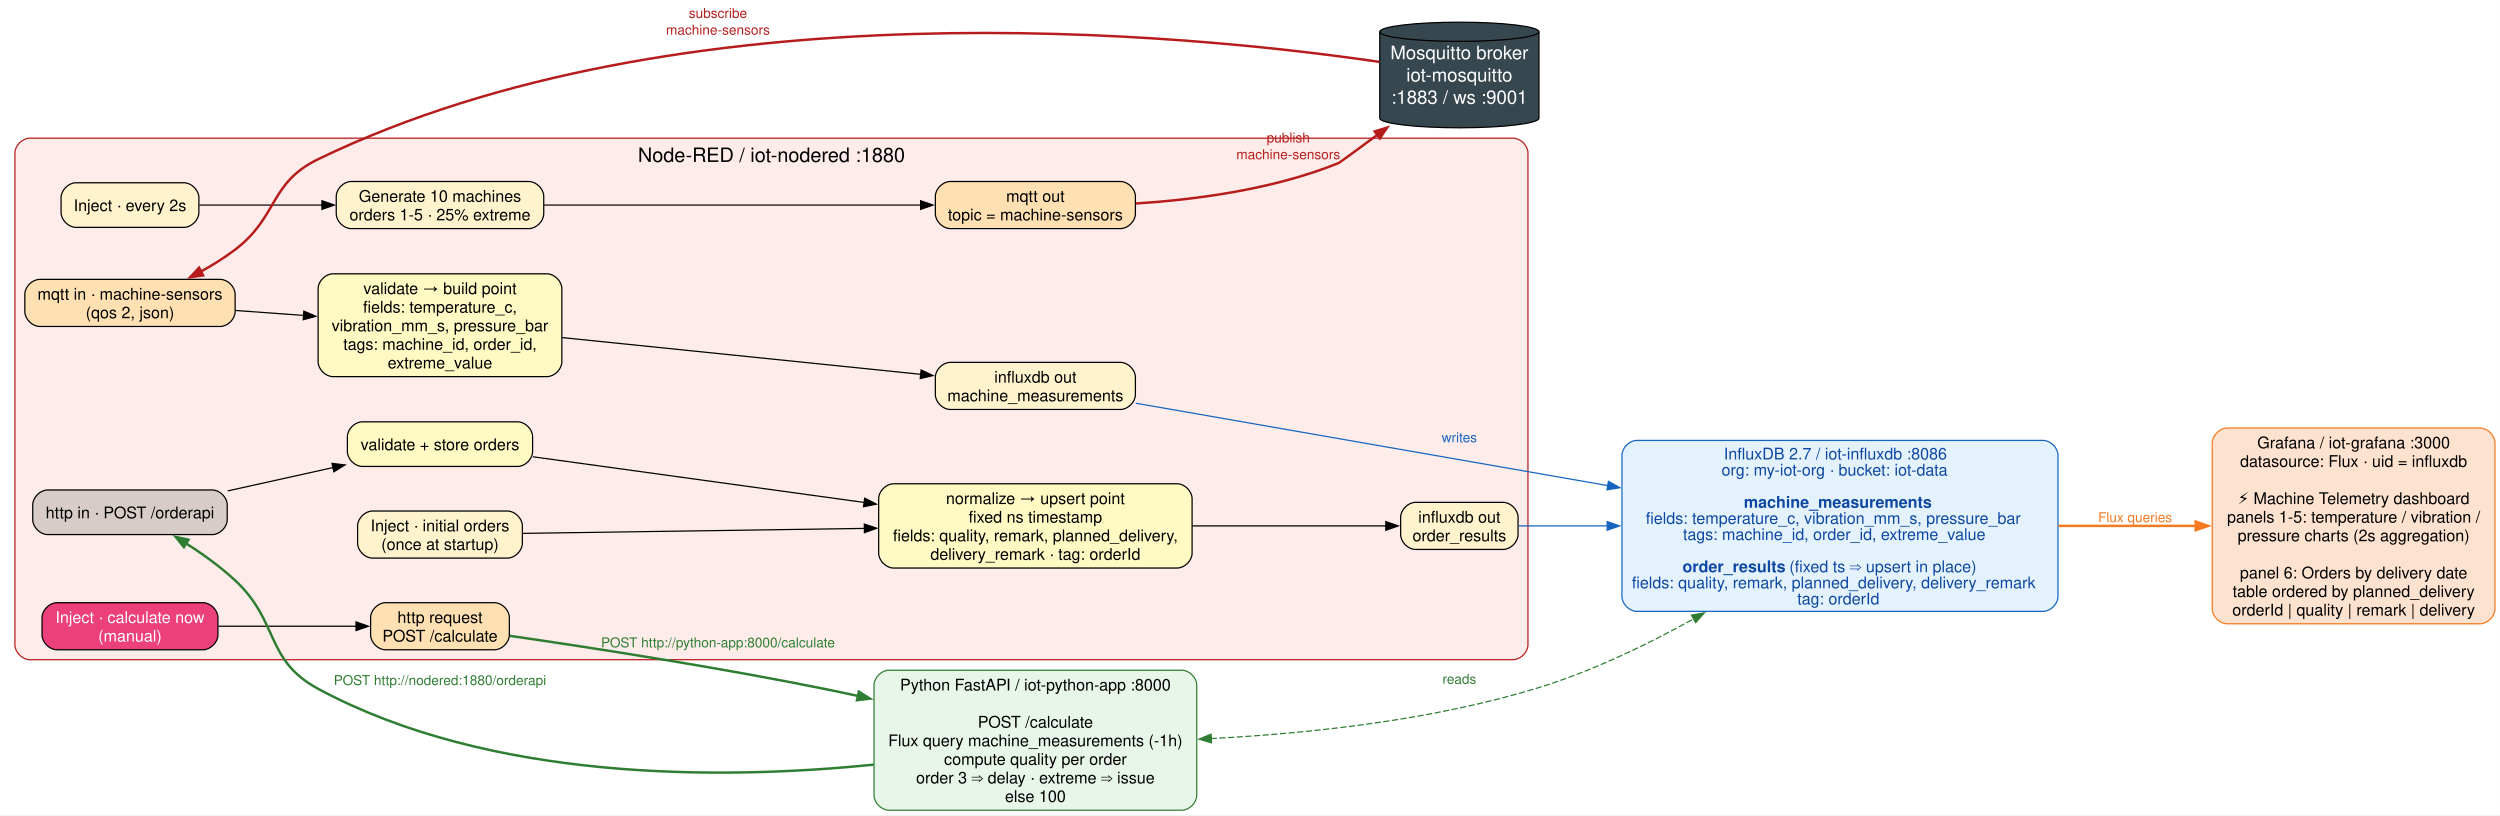
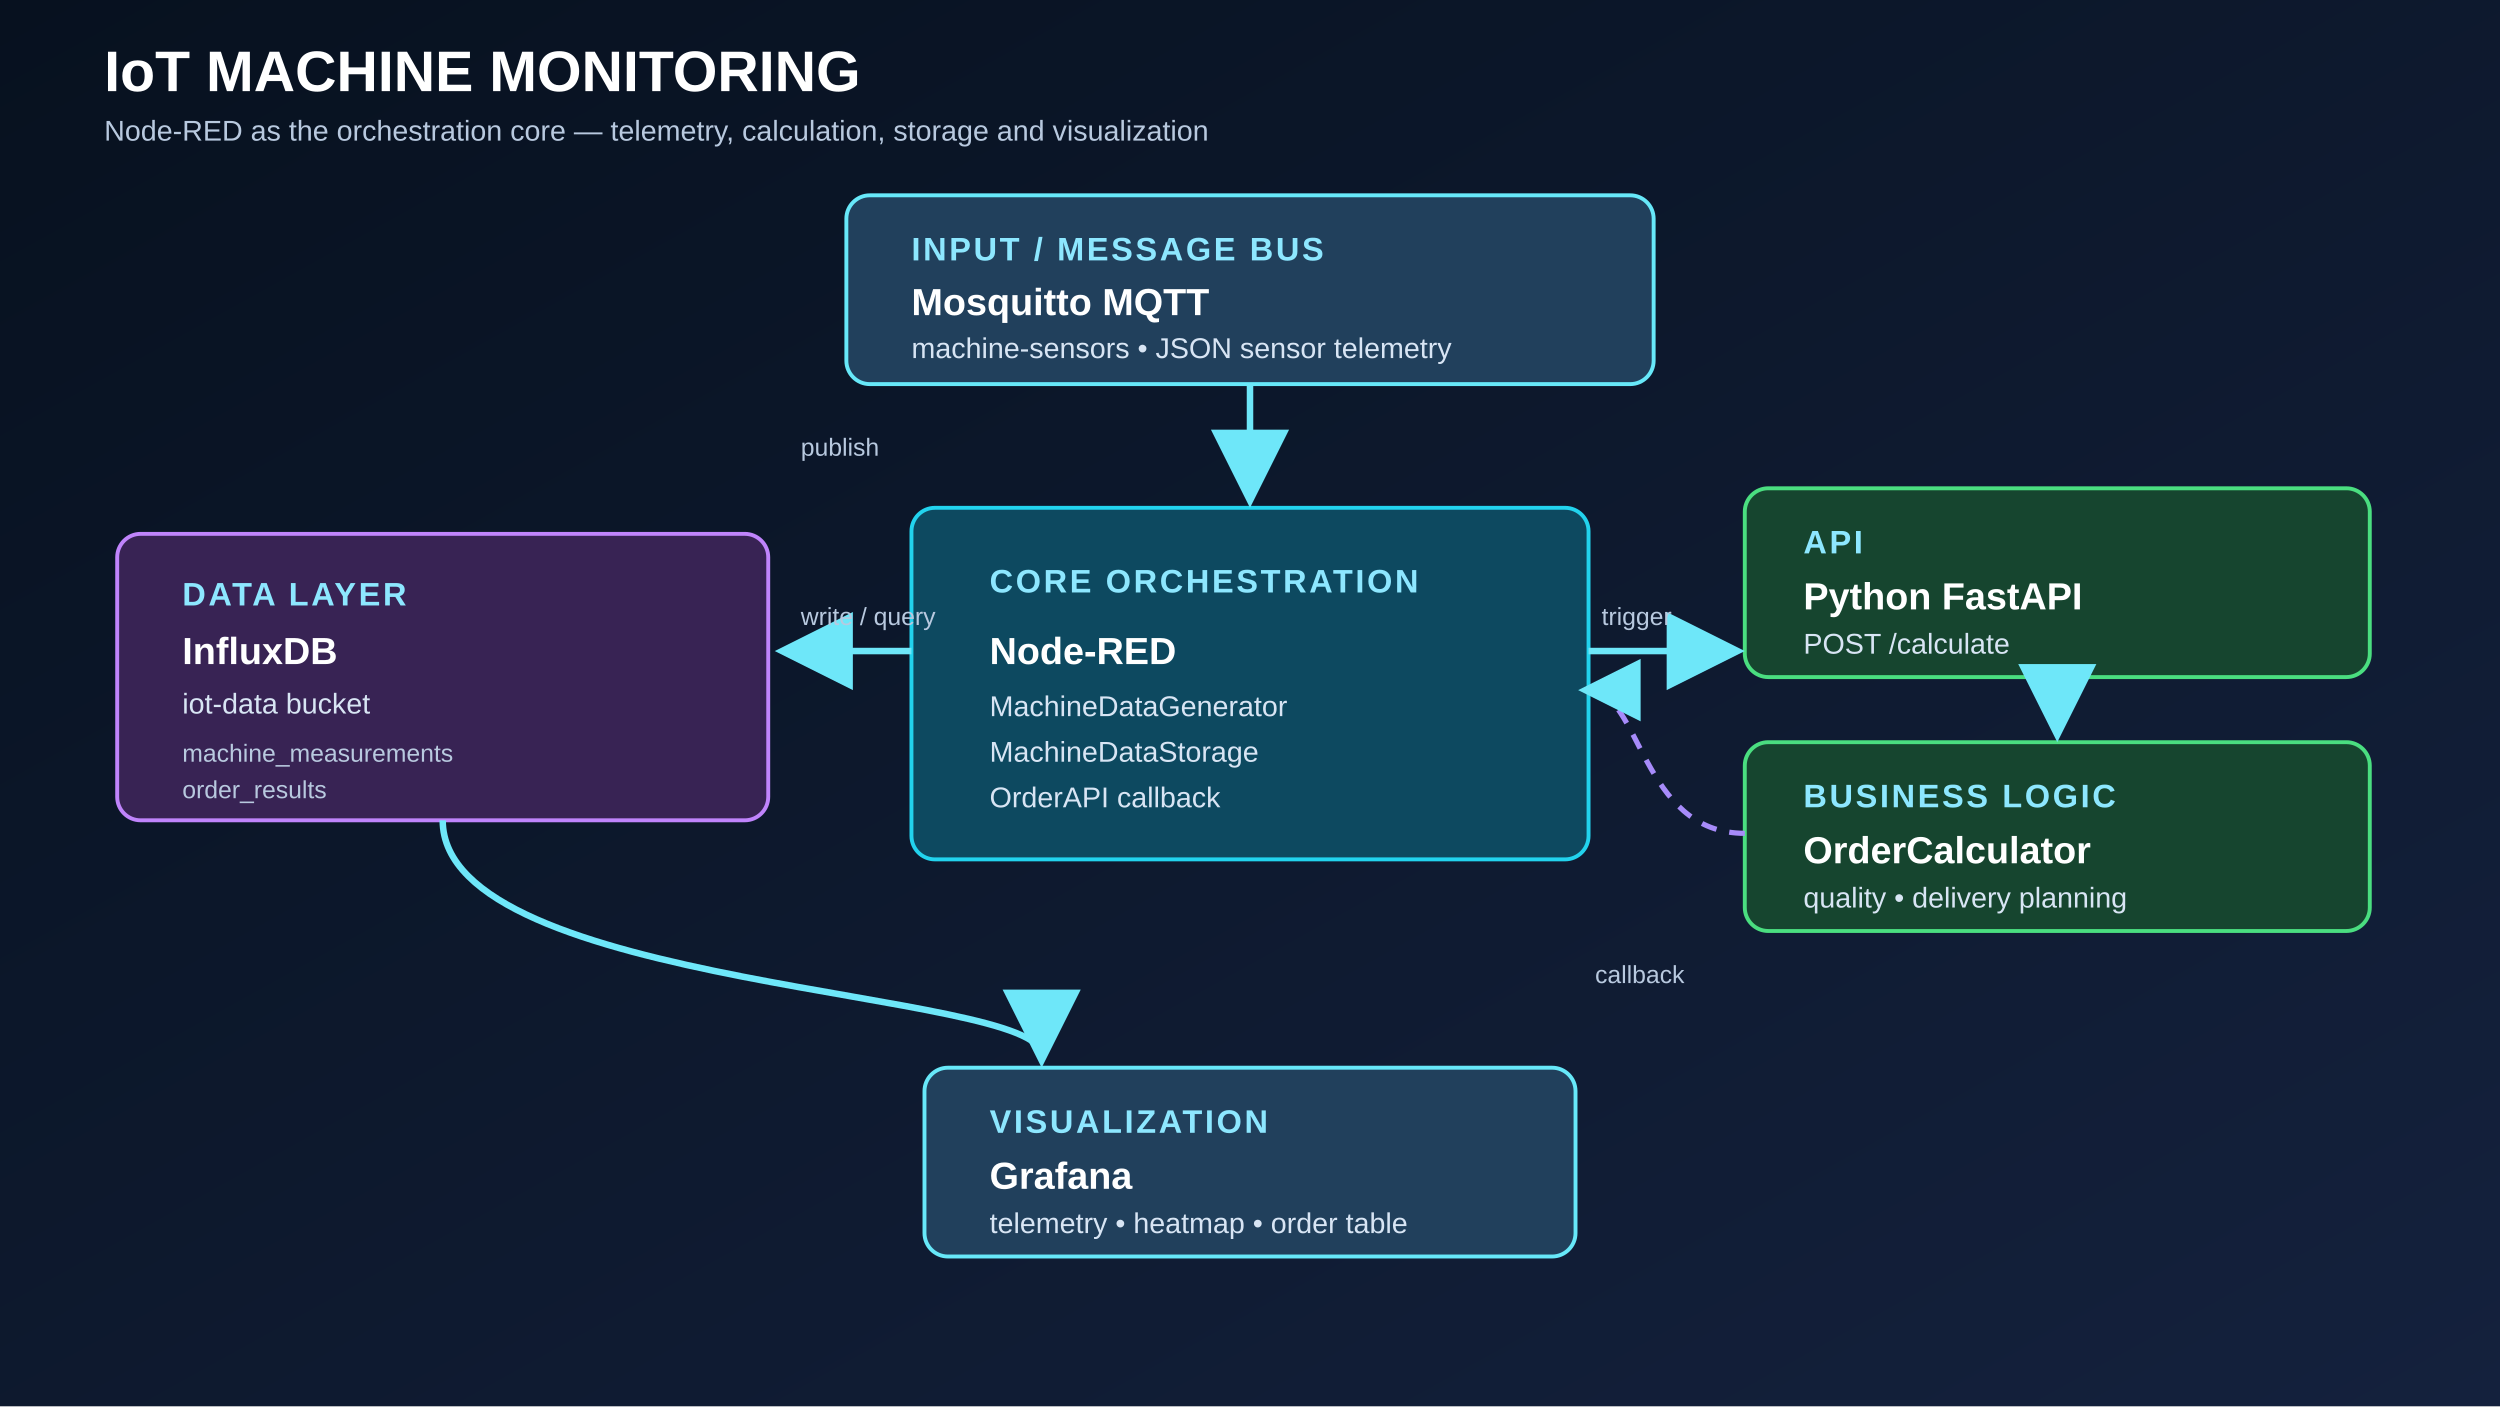
- <svg xmlns="http://www.w3.org/2000/svg" width="2018pt" height="658pt" viewBox="0.00 0.00 2018.00 658.03">
-   <g id="graph0" class="graph" transform="scale(1 1) rotate(0) translate(4 654.03)">
-     <polygon fill="white" stroke="none" points="-4,4 -4,-654.03 2014,-654.03 2014,4 -4,4" />
-     <g id="clust1" class="cluster">
-       <path fill="#fdecea" stroke="#b71c1c" d="M20,-121.5C20,-121.5 1217.38,-121.5 1217.38,-121.5 1223.38,-121.5 1229.38,-127.5 1229.38,-133.5 1229.38,-133.5 1229.38,-530.5 1229.38,-530.5 1229.38,-536.5 1223.38,-542.5 1217.38,-542.5 1217.38,-542.5 20,-542.5 20,-542.5 14,-542.5 8,-536.5 8,-530.5 8,-530.5 8,-133.5 8,-133.5 8,-127.5 14,-121.5 20,-121.5" />
-       <text text-anchor="middle" x="618.69" y="-523.3" font-family="Helvetica,sans-Serif" font-size="16.00">Node-RED / iot-nodered :1880</text>
-     </g>
-     <g id="node1" class="node">
-       <path fill="#fff3cd" stroke="black" d="M144.5,-506.5C144.5,-506.5 57.25,-506.5 57.25,-506.5 51.25,-506.5 45.25,-500.5 45.25,-494.5 45.25,-494.5 45.25,-482.5 45.25,-482.5 45.25,-476.5 51.25,-470.5 57.25,-470.5 57.25,-470.5 144.5,-470.5 144.5,-470.5 150.5,-470.5 156.5,-476.5 156.5,-482.5 156.5,-482.5 156.5,-494.5 156.5,-494.5 156.5,-500.5 150.5,-506.5 144.5,-506.5" />
-       <text text-anchor="middle" x="100.88" y="-483.65" font-family="Helvetica,sans-Serif" font-size="13.00">Inject · every 2s</text>
-     </g>
-     <g id="node2" class="node">
-       <path fill="#fff3cd" stroke="black" d="M422.88,-507.5C422.88,-507.5 279.38,-507.5 279.38,-507.5 273.38,-507.5 267.38,-501.5 267.38,-495.5 267.38,-495.5 267.38,-481.5 267.38,-481.5 267.38,-475.5 273.38,-469.5 279.38,-469.5 279.38,-469.5 422.88,-469.5 422.88,-469.5 428.88,-469.5 434.88,-475.5 434.88,-481.5 434.88,-481.5 434.88,-495.5 434.88,-495.5 434.88,-501.5 428.88,-507.5 422.88,-507.5" />
-       <text text-anchor="middle" x="351.12" y="-491.15" font-family="Helvetica,sans-Serif" font-size="13.00">Generate 10 machines</text>
-       <text text-anchor="middle" x="351.12" y="-476.15" font-family="Helvetica,sans-Serif" font-size="13.00">orders 1-5 · 25% extreme</text>
-     </g>
-     <g id="edge1" class="edge">
-       <path fill="none" stroke="black" d="M156.97,-488.5C186.1,-488.5 222.67,-488.5 256.13,-488.5" />
-       <polygon fill="black" stroke="black" points="255.83,-492 265.83,-488.5 255.83,-485 255.83,-492" />
-     </g>
-     <g id="node3" class="node">
-       <path fill="#ffe0b2" stroke="black" d="M900.5,-507.5C900.5,-507.5 763,-507.5 763,-507.5 757,-507.5 751,-501.5 751,-495.5 751,-495.5 751,-481.5 751,-481.5 751,-475.5 757,-469.5 763,-469.5 763,-469.5 900.5,-469.5 900.5,-469.5 906.5,-469.5 912.5,-475.5 912.5,-481.5 912.5,-481.5 912.5,-495.5 912.5,-495.5 912.5,-501.5 906.5,-507.5 900.5,-507.5" />
-       <text text-anchor="middle" x="831.75" y="-491.15" font-family="Helvetica,sans-Serif" font-size="13.00">mqtt out</text>
-       <text text-anchor="middle" x="831.75" y="-476.15" font-family="Helvetica,sans-Serif" font-size="13.00">topic = machine-sensors</text>
-     </g>
-     <g id="edge2" class="edge">
-       <path fill="none" stroke="black" d="M435.22,-488.5C520.11,-488.5 651.56,-488.5 739.34,-488.5" />
-       <polygon fill="black" stroke="black" points="739.11,-492 749.11,-488.5 739.11,-485 739.11,-492" />
-     </g>
-     <g id="node14" class="node">
-       <path fill="#37474f" stroke="black" d="M1238.25,-628.38C1238.25,-632.65 1209.45,-636.12 1174,-636.12 1138.55,-636.12 1109.75,-632.65 1109.75,-628.38 1109.75,-628.38 1109.75,-558.62 1109.75,-558.62 1109.75,-554.35 1138.55,-550.88 1174,-550.88 1209.45,-550.88 1238.25,-554.35 1238.25,-558.62 1238.25,-558.62 1238.25,-628.38 1238.25,-628.38" />
-       <path fill="none" stroke="black" d="M1238.25,-628.38C1238.25,-624.1 1209.45,-620.62 1174,-620.62 1138.55,-620.62 1109.75,-624.1 1109.75,-628.38" />
-       <text text-anchor="middle" x="1174" y="-606.25" font-family="Helvetica,sans-Serif" font-size="15.00" fill="#ffffff">Mosquitto broker</text>
-       <text text-anchor="middle" x="1174" y="-588.25" font-family="Helvetica,sans-Serif" font-size="15.00" fill="#ffffff">iot-mosquitto</text>
-       <text text-anchor="middle" x="1174" y="-570.25" font-family="Helvetica,sans-Serif" font-size="15.00" fill="#ffffff">:1883 / ws :9001</text>
-     </g>
-     <g id="edge10" class="edge">
-       <path fill="none" stroke="#b71c1c" stroke-width="2" d="M912.79,-489.74C961.71,-492.88 1024.67,-501.27 1076.75,-522.5 1077.34,-522.74 1091.82,-533.38 1109.38,-546.35" />
-       <polygon fill="#b71c1c" stroke="#b71c1c" stroke-width="2" points="1105.64,-547.94 1115.76,-551.07 1109.8,-542.31 1105.64,-547.94" />
-       <text text-anchor="middle" x="1035.88" y="-539.05" font-family="Helvetica,sans-Serif" font-size="11.00" fill="#b71c1c">publish</text>
-       <text text-anchor="middle" x="1035.88" y="-525.55" font-family="Helvetica,sans-Serif" font-size="11.00" fill="#b71c1c">machine-sensors</text>
-     </g>
-     <g id="node4" class="node">
-       <path fill="#d7ccc8" stroke="black" d="M167.38,-258.5C167.38,-258.5 34.38,-258.5 34.38,-258.5 28.38,-258.5 22.38,-252.5 22.38,-246.5 22.38,-246.5 22.38,-234.5 22.38,-234.5 22.38,-228.5 28.38,-222.5 34.38,-222.5 34.38,-222.5 167.38,-222.5 167.38,-222.5 173.38,-222.5 179.38,-228.5 179.38,-234.5 179.38,-234.5 179.38,-246.5 179.38,-246.5 179.38,-252.5 173.38,-258.5 167.38,-258.5" />
-       <text text-anchor="middle" x="100.88" y="-235.65" font-family="Helvetica,sans-Serif" font-size="13.00">http in · POST /orderapi</text>
-     </g>
-     <g id="node5" class="node">
-       <path fill="#fff9c4" stroke="black" d="M413.88,-313.5C413.88,-313.5 288.38,-313.5 288.38,-313.5 282.38,-313.5 276.38,-307.5 276.38,-301.5 276.38,-301.5 276.38,-289.5 276.38,-289.5 276.38,-283.5 282.38,-277.5 288.38,-277.5 288.38,-277.5 413.88,-277.5 413.88,-277.5 419.88,-277.5 425.88,-283.5 425.88,-289.5 425.88,-289.5 425.88,-301.5 425.88,-301.5 425.88,-307.5 419.88,-313.5 413.88,-313.5" />
-       <text text-anchor="middle" x="351.12" y="-290.65" font-family="Helvetica,sans-Serif" font-size="13.00">validate + store orders</text>
-     </g>
-     <g id="edge7" class="edge">
-       <path fill="none" stroke="black" d="M179.74,-257.75C206.74,-263.73 237.14,-270.47 264.71,-276.58" />
-       <polygon fill="black" stroke="black" points="263.93,-279.99 274.45,-278.73 265.44,-273.15 263.93,-279.99" />
-     </g>
-     <g id="node6" class="node">
-       <path fill="#fff9c4" stroke="black" d="M946.25,-263.5C946.25,-263.5 717.25,-263.5 717.25,-263.5 711.25,-263.5 705.25,-257.5 705.25,-251.5 705.25,-251.5 705.25,-207.5 705.25,-207.5 705.25,-201.5 711.25,-195.5 717.25,-195.5 717.25,-195.5 946.25,-195.5 946.25,-195.5 952.25,-195.5 958.25,-201.5 958.25,-207.5 958.25,-207.5 958.25,-251.5 958.25,-251.5 958.25,-257.5 952.25,-263.5 946.25,-263.5" />
-       <text text-anchor="middle" x="831.75" y="-247.15" font-family="Helvetica,sans-Serif" font-size="13.00">normalize → upsert point</text>
-       <text text-anchor="middle" x="831.75" y="-232.15" font-family="Helvetica,sans-Serif" font-size="13.00">fixed ns timestamp</text>
-       <text text-anchor="middle" x="831.75" y="-217.15" font-family="Helvetica,sans-Serif" font-size="13.00">fields: quality, remark, planned_delivery,</text>
-       <text text-anchor="middle" x="831.75" y="-202.15" font-family="Helvetica,sans-Serif" font-size="13.00">delivery_remark · tag: orderId</text>
-     </g>
-     <g id="edge8" class="edge">
-       <path fill="none" stroke="black" d="M426.12,-285.3C497.26,-275.49 606.52,-260.42 693.58,-248.42" />
-       <polygon fill="black" stroke="black" points="693.96,-251.9 703.39,-247.06 693.01,-244.96 693.96,-251.9" />
-     </g>
-     <g id="node7" class="node">
-       <path fill="#fff3cd" stroke="black" d="M1209.38,-248.5C1209.38,-248.5 1138.62,-248.5 1138.62,-248.5 1132.62,-248.5 1126.62,-242.5 1126.62,-236.5 1126.62,-236.5 1126.62,-222.5 1126.62,-222.5 1126.62,-216.5 1132.62,-210.5 1138.62,-210.5 1138.62,-210.5 1209.38,-210.5 1209.38,-210.5 1215.38,-210.5 1221.38,-216.5 1221.38,-222.5 1221.38,-222.5 1221.38,-236.5 1221.38,-236.5 1221.38,-242.5 1215.38,-248.5 1209.38,-248.5" />
-       <text text-anchor="middle" x="1174" y="-232.15" font-family="Helvetica,sans-Serif" font-size="13.00">influxdb out</text>
-       <text text-anchor="middle" x="1174" y="-217.15" font-family="Helvetica,sans-Serif" font-size="13.00">order_results</text>
-     </g>
-     <g id="edge9" class="edge">
-       <path fill="none" stroke="black" d="M958.48,-229.5C1012.06,-229.5 1071.96,-229.5 1114.82,-229.5" />
-       <polygon fill="black" stroke="black" points="1114.65,-233 1124.65,-229.5 1114.65,-226 1114.65,-233" />
-     </g>
-     <g id="node16" class="node">
-       <path fill="#e3f2fd" stroke="#1565c0" d="M1645.25,-298.5C1645.25,-298.5 1317.25,-298.5 1317.25,-298.5 1311.25,-298.5 1305.25,-292.5 1305.25,-286.5 1305.25,-286.5 1305.25,-172.5 1305.25,-172.5 1305.25,-166.5 1311.25,-160.5 1317.25,-160.5 1317.25,-160.5 1645.25,-160.5 1645.25,-160.5 1651.25,-160.5 1657.25,-166.5 1657.25,-172.5 1657.25,-172.5 1657.25,-286.5 1657.25,-286.5 1657.25,-292.5 1651.25,-298.5 1645.25,-298.5" />
-       <text text-anchor="start" x="1387.5" y="-283.15" font-family="Helvetica,sans-Serif" font-size="13.00" fill="#0d47a1">InfluxDB 2.7 / iot-influxdb :8086</text>
-       <text text-anchor="start" x="1385.62" y="-270.15" font-family="Helvetica,sans-Serif" font-size="13.00" fill="#0d47a1">org: my-iot-org · bucket: iot-data</text>
-       <text text-anchor="start" x="1403.62" y="-244.15" font-family="Helvetica,sans-Serif" font-weight="bold" font-size="13.00" fill="#0d47a1">machine_measurements</text>
-       <text text-anchor="start" x="1324.5" y="-231.15" font-family="Helvetica,sans-Serif" font-size="13.00" fill="#0d47a1">fields: temperature_c, vibration_mm_s, pressure_bar</text>
-       <text text-anchor="start" x="1354.5" y="-218.15" font-family="Helvetica,sans-Serif" font-size="13.00" fill="#0d47a1">tags: machine_id, order_id, extreme_value</text>
-       <text text-anchor="start" x="1354.12" y="-192.15" font-family="Helvetica,sans-Serif" font-weight="bold" font-size="13.00" fill="#0d47a1">order_results</text>
-       <text text-anchor="start" x="1440.38" y="-192.15" font-family="Helvetica,sans-Serif" font-size="13.00" fill="#0d47a1"> (fixed ts ⇒ upsert in place)</text>
-       <text text-anchor="start" x="1313.25" y="-179.15" font-family="Helvetica,sans-Serif" font-size="13.00" fill="#0d47a1">fields: quality, remark, planned_delivery, delivery_remark</text>
-       <text text-anchor="start" x="1446.75" y="-166.15" font-family="Helvetica,sans-Serif" font-size="13.00" fill="#0d47a1">tag: orderId</text>
-     </g>
-     <g id="edge15" class="edge">
-       <path fill="none" stroke="#1565c0" d="M1221.69,-229.5C1241.86,-229.5 1266.9,-229.5 1293.38,-229.5" />
-       <polygon fill="#1565c0" stroke="#1565c0" points="1293.3,-233 1303.3,-229.5 1293.3,-226 1293.3,-233" />
-     </g>
-     <g id="node8" class="node">
-       <path fill="#fff3cd" stroke="black" d="M405.62,-241.5C405.62,-241.5 296.62,-241.5 296.62,-241.5 290.62,-241.5 284.62,-235.5 284.62,-229.5 284.62,-229.5 284.62,-215.5 284.62,-215.5 284.62,-209.5 290.62,-203.5 296.62,-203.5 296.62,-203.5 405.62,-203.5 405.62,-203.5 411.62,-203.5 417.62,-209.5 417.62,-215.5 417.62,-215.5 417.62,-229.5 417.62,-229.5 417.62,-235.5 411.62,-241.5 405.62,-241.5" />
-       <text text-anchor="middle" x="351.12" y="-225.15" font-family="Helvetica,sans-Serif" font-size="13.00">Inject · initial orders</text>
-       <text text-anchor="middle" x="351.12" y="-210.15" font-family="Helvetica,sans-Serif" font-size="13.00">(once at startup)</text>
-     </g>
-     <g id="edge5" class="edge">
-       <path fill="none" stroke="black" d="M417.92,-223.46C488.69,-224.5 603.24,-226.17 693.74,-227.5" />
-       <polygon fill="black" stroke="black" points="693.65,-231 703.7,-227.64 693.75,-224 693.65,-231" />
-     </g>
-     <g id="node9" class="node">
-       <path fill="#ec407a" stroke="black" d="M159.88,-167.5C159.88,-167.5 41.88,-167.5 41.88,-167.5 35.88,-167.5 29.88,-161.5 29.88,-155.5 29.88,-155.5 29.88,-141.5 29.88,-141.5 29.88,-135.5 35.88,-129.5 41.88,-129.5 41.88,-129.5 159.88,-129.5 159.88,-129.5 165.88,-129.5 171.88,-135.5 171.88,-141.5 171.88,-141.5 171.88,-155.5 171.88,-155.5 171.88,-161.5 165.88,-167.5 159.88,-167.5" />
-       <text text-anchor="middle" x="100.88" y="-151.15" font-family="Helvetica,sans-Serif" font-size="13.00" fill="#ffffff">Inject · calculate now</text>
-       <text text-anchor="middle" x="100.88" y="-136.15" font-family="Helvetica,sans-Serif" font-size="13.00" fill="#ffffff">(manual)</text>
-     </g>
-     <g id="node10" class="node">
-       <path fill="#ffe0b2" stroke="black" d="M395.12,-167.5C395.12,-167.5 307.12,-167.5 307.12,-167.5 301.12,-167.5 295.12,-161.5 295.12,-155.5 295.12,-155.5 295.12,-141.5 295.12,-141.5 295.12,-135.5 301.12,-129.5 307.12,-129.5 307.12,-129.5 395.12,-129.5 395.12,-129.5 401.12,-129.5 407.12,-135.5 407.12,-141.5 407.12,-141.5 407.12,-155.5 407.12,-155.5 407.12,-161.5 401.12,-167.5 395.12,-167.5" />
-       <text text-anchor="middle" x="351.12" y="-151.15" font-family="Helvetica,sans-Serif" font-size="13.00">http request</text>
-       <text text-anchor="middle" x="351.12" y="-136.15" font-family="Helvetica,sans-Serif" font-size="13.00">POST /calculate</text>
-     </g>
-     <g id="edge6" class="edge">
-       <path fill="none" stroke="black" d="M172.35,-148.5C207.25,-148.5 249.16,-148.5 283.52,-148.5" />
-       <polygon fill="black" stroke="black" points="283.35,-152 293.35,-148.5 283.35,-145 283.35,-152" />
-     </g>
-     <g id="node15" class="node">
-       <path fill="#e8f5e9" stroke="#2e7d32" d="M950,-113C950,-113 713.5,-113 713.5,-113 707.5,-113 701.5,-107 701.5,-101 701.5,-101 701.5,-12 701.5,-12 701.5,-6 707.5,0 713.5,0 713.5,0 950,0 950,0 956,0 962,-6 962,-12 962,-12 962,-101 962,-101 962,-107 956,-113 950,-113" />
-       <text text-anchor="middle" x="831.75" y="-96.65" font-family="Helvetica,sans-Serif" font-size="13.00">Python FastAPI / iot-python-app :8000</text>
-       <text text-anchor="middle" x="831.75" y="-66.65" font-family="Helvetica,sans-Serif" font-size="13.00">POST /calculate</text>
-       <text text-anchor="middle" x="831.75" y="-51.65" font-family="Helvetica,sans-Serif" font-size="13.00">Flux query machine_measurements (-1h)</text>
-       <text text-anchor="middle" x="831.75" y="-36.65" font-family="Helvetica,sans-Serif" font-size="13.00">compute quality per order</text>
-       <text text-anchor="middle" x="831.75" y="-21.65" font-family="Helvetica,sans-Serif" font-size="13.00">order 3 ⇒ delay · extreme ⇒ issue</text>
-       <text text-anchor="middle" x="831.75" y="-6.65" font-family="Helvetica,sans-Serif" font-size="13.00">else 100</text>
-     </g>
-     <g id="edge12" class="edge">
-       <path fill="none" stroke="#2e7d32" stroke-width="2" d="M407.52,-140.75C470.87,-131.57 577.57,-115.15 668.5,-96.5 675.58,-95.05 682.81,-93.5 690.11,-91.89" />
-       <polygon fill="#2e7d32" stroke="#2e7d32" stroke-width="2" points="689.27,-95.66 698.26,-90.06 687.74,-88.83 689.27,-95.66" />
-       <text text-anchor="middle" x="575.5" y="-131.5" font-family="Helvetica,sans-Serif" font-size="11.00" fill="#2e7d32">POST http://python-app:8000/calculate</text>
-     </g>
-     <g id="node11" class="node">
-       <path fill="#fff9c4" stroke="black" d="M437.5,-433C437.5,-433 264.75,-433 264.75,-433 258.75,-433 252.75,-427 252.75,-421 252.75,-421 252.75,-362 252.75,-362 252.75,-356 258.75,-350 264.75,-350 264.75,-350 437.5,-350 437.5,-350 443.5,-350 449.5,-356 449.5,-362 449.5,-362 449.5,-421 449.5,-421 449.5,-427 443.5,-433 437.5,-433" />
-       <text text-anchor="middle" x="351.12" y="-416.65" font-family="Helvetica,sans-Serif" font-size="13.00">validate → build point</text>
-       <text text-anchor="middle" x="351.12" y="-401.65" font-family="Helvetica,sans-Serif" font-size="13.00">fields: temperature_c,</text>
-       <text text-anchor="middle" x="351.12" y="-386.65" font-family="Helvetica,sans-Serif" font-size="13.00">vibration_mm_s, pressure_bar</text>
-       <text text-anchor="middle" x="351.12" y="-371.65" font-family="Helvetica,sans-Serif" font-size="13.00">tags: machine_id, order_id,</text>
-       <text text-anchor="middle" x="351.12" y="-356.65" font-family="Helvetica,sans-Serif" font-size="13.00">extreme_value</text>
-     </g>
-     <g id="node12" class="node">
-       <path fill="#fff3cd" stroke="black" d="M900.5,-361.5C900.5,-361.5 763,-361.5 763,-361.5 757,-361.5 751,-355.5 751,-349.5 751,-349.5 751,-335.5 751,-335.5 751,-329.5 757,-323.5 763,-323.5 763,-323.5 900.5,-323.5 900.5,-323.5 906.5,-323.5 912.5,-329.5 912.5,-335.5 912.5,-335.5 912.5,-349.5 912.5,-349.5 912.5,-355.5 906.5,-361.5 900.5,-361.5" />
-       <text text-anchor="middle" x="831.75" y="-345.15" font-family="Helvetica,sans-Serif" font-size="13.00">influxdb out</text>
-       <text text-anchor="middle" x="831.75" y="-330.15" font-family="Helvetica,sans-Serif" font-size="13.00">machine_measurements</text>
-     </g>
-     <g id="edge4" class="edge">
-       <path fill="none" stroke="black" d="M449.85,-381.5C534.58,-372.82 656.3,-360.36 739.18,-351.87" />
-       <polygon fill="black" stroke="black" points="739.51,-355.36 749.11,-350.86 738.8,-348.4 739.51,-355.36" />
-     </g>
-     <g id="edge14" class="edge">
-       <path fill="none" stroke="#1565c0" d="M912.8,-328.53C1007.31,-312.04 1167.58,-284.07 1293.74,-262.05" />
-       <polygon fill="#1565c0" stroke="#1565c0" points="1294.33,-265.5 1303.58,-260.33 1293.12,-258.6 1294.33,-265.5" />
-       <text text-anchor="middle" x="1174" y="-297.03" font-family="Helvetica,sans-Serif" font-size="11.00" fill="#1565c0">writes</text>
-     </g>
-     <g id="node13" class="node">
-       <path fill="#ffe0b2" stroke="black" d="M173.75,-428.5C173.75,-428.5 28,-428.5 28,-428.5 22,-428.5 16,-422.5 16,-416.5 16,-416.5 16,-402.5 16,-402.5 16,-396.5 22,-390.5 28,-390.5 28,-390.5 173.75,-390.5 173.75,-390.5 179.75,-390.5 185.75,-396.5 185.75,-402.5 185.75,-402.5 185.75,-416.5 185.75,-416.5 185.75,-422.5 179.75,-428.5 173.75,-428.5" />
-       <text text-anchor="middle" x="100.88" y="-412.15" font-family="Helvetica,sans-Serif" font-size="13.00">mqtt in · machine-sensors</text>
-       <text text-anchor="middle" x="100.88" y="-397.15" font-family="Helvetica,sans-Serif" font-size="13.00">(qos 2, json)</text>
-     </g>
-     <g id="edge3" class="edge">
-       <path fill="none" stroke="black" d="M185.92,-403.41C203.63,-402.12 222.55,-400.75 241.03,-399.41" />
-       <polygon fill="black" stroke="black" points="241.23,-402.91 250.95,-398.69 240.72,-395.92 241.23,-402.91" />
-     </g>
-     <g id="edge11" class="edge">
-       <path fill="none" stroke="#b71c1c" stroke-width="2" d="M1109.5,-604.06C954.1,-626.8 545.98,-667.51 252.75,-525.5 213.12,-506.31 220.78,-479.19 185.75,-452.5 176.87,-445.73 166.76,-439.52 156.71,-434.04" />
-       <polygon fill="#b71c1c" stroke="#b71c1c" stroke-width="2" points="159.89,-431.76 149.41,-430.22 156.65,-437.96 159.89,-431.76" />
-       <text text-anchor="middle" x="575.5" y="-639.58" font-family="Helvetica,sans-Serif" font-size="11.00" fill="#b71c1c">subscribe</text>
-       <text text-anchor="middle" x="575.5" y="-626.08" font-family="Helvetica,sans-Serif" font-size="11.00" fill="#b71c1c">machine-sensors</text>
-     </g>
-     <g id="edge13" class="edge">
-       <path fill="none" stroke="#2e7d32" stroke-width="2" d="M701.25,-36.75C578.27,-24.42 392,-22.92 252.75,-98 209.64,-121.25 221.63,-152.15 185.75,-185.5 173.54,-196.85 158.72,-207.41 144.97,-216.17" />
-       <polygon fill="#2e7d32" stroke="#2e7d32" stroke-width="2" points="144.42,-212.39 137.76,-220.63 148.11,-218.35 144.42,-212.39" />
-       <text text-anchor="middle" x="351.12" y="-101.05" font-family="Helvetica,sans-Serif" font-size="11.00" fill="#2e7d32">POST http://nodered:1880/orderapi</text>
-     </g>
-     <g id="edge16" class="edge">
-       <path fill="none" stroke="#2e7d32" stroke-dasharray="5,2" d="M973.29,-57.84C1052.6,-61.89 1152.66,-72.57 1238.25,-99 1281.03,-112.21 1324.95,-133.26 1363.43,-154.63" />
-       <polygon fill="#2e7d32" stroke="#2e7d32" points="973.91,-54.36 963.76,-57.38 973.58,-61.36 973.91,-54.36" />
-       <polygon fill="#2e7d32" stroke="#2e7d32" points="1361.34,-157.47 1371.78,-159.32 1364.78,-151.37 1361.34,-157.47" />
-       <text text-anchor="middle" x="1174" y="-102.05" font-family="Helvetica,sans-Serif" font-size="11.00" fill="#2e7d32">reads</text>
-     </g>
-     <g id="node17" class="node">
-       <path fill="#fde2cf" stroke="#f5791f" d="M1998,-308.5C1998,-308.5 1793.75,-308.5 1793.75,-308.5 1787.75,-308.5 1781.75,-302.5 1781.75,-296.5 1781.75,-296.5 1781.75,-162.5 1781.75,-162.5 1781.75,-156.5 1787.75,-150.5 1793.75,-150.5 1793.75,-150.5 1998,-150.5 1998,-150.5 2004,-150.5 2010,-156.5 2010,-162.5 2010,-162.5 2010,-296.5 2010,-296.5 2010,-302.5 2004,-308.5 1998,-308.5" />
-       <text text-anchor="middle" x="1895.88" y="-292.15" font-family="Helvetica,sans-Serif" font-size="13.00">Grafana / iot-grafana :3000</text>
-       <text text-anchor="middle" x="1895.88" y="-277.15" font-family="Helvetica,sans-Serif" font-size="13.00">datasource: Flux · uid = influxdb</text>
-       <text text-anchor="middle" x="1895.88" y="-247.15" font-family="Helvetica,sans-Serif" font-size="13.00">⚡ Machine Telemetry dashboard</text>
-       <text text-anchor="middle" x="1895.88" y="-232.15" font-family="Helvetica,sans-Serif" font-size="13.00">panels 1-5: temperature / vibration /</text>
-       <text text-anchor="middle" x="1895.88" y="-217.15" font-family="Helvetica,sans-Serif" font-size="13.00">pressure charts (2s aggregation)</text>
-       <text text-anchor="middle" x="1895.88" y="-187.15" font-family="Helvetica,sans-Serif" font-size="13.00">panel 6: Orders by delivery date</text>
-       <text text-anchor="middle" x="1895.88" y="-172.15" font-family="Helvetica,sans-Serif" font-size="13.00">table ordered by planned_delivery</text>
-       <text text-anchor="middle" x="1895.88" y="-157.15" font-family="Helvetica,sans-Serif" font-size="13.00">orderId | quality | remark | delivery</text>
-     </g>
-     <g id="edge17" class="edge">
-       <path fill="none" stroke="#f5791f" stroke-width="2" d="M1657.54,-229.5C1695.37,-229.5 1734.62,-229.5 1770.06,-229.5" />
-       <polygon fill="#f5791f" stroke="#f5791f" stroke-width="2" points="1768.39,-233 1778.39,-229.5 1768.39,-226 1768.39,-233" />
-       <text text-anchor="middle" x="1719.5" y="-232.55" font-family="Helvetica,sans-Serif" font-size="11.00" fill="#f5791f">Flux queries</text>
-     </g>
-   </g>
+ <svg xmlns="http://www.w3.org/2000/svg" width="1920" height="1080" viewBox="0 0 1920 1080">
+   <defs>
+     <linearGradient id="bg" x1="0" y1="0" x2="1" y2="1">
+       <stop stop-color="#07111f" />
+       <stop offset="1" stop-color="#14213d" />
+     </linearGradient>
+     <marker id="arrow" markerWidth="12" markerHeight="12" refX="10" refY="6" orient="auto">
+       <path d="M0 0L12 6 0 12Z" fill="#6ee7f9" />
+     </marker>
+     <style>.title{font:700 44px Arial;fill:#fff}.sub{font:22px Arial;fill:#b8c9df}.label{font:700 25px Arial;fill:#8de7ff;letter-spacing:2px}.head{font:700 29px Arial;fill:#fff}.body{font:22px Arial;fill:#d8e5f4}.note{font:19px Arial;fill:#b8c9df}.box{stroke-width:3;rx:18}.line{stroke:#6ee7f9;stroke-width:5;fill:none;marker-end:url(#arrow)}.dashed{stroke:#a78bfa;stroke-width:4;stroke-dasharray:12 10;fill:none;marker-end:url(#arrow)}</style>
+   </defs>
+   <rect width="1920" height="1080" fill="url(#bg)" />
+   <text x="80" y="70" class="title">IoT MACHINE MONITORING</text>
+   <text x="80" y="108" class="sub">Node-RED as the orchestration core — telemetry, calculation, storage and visualization</text>
+   <rect x="650" y="150" width="620" height="145" class="box" fill="#21405c" stroke="#67e8f9" />
+   <text x="700" y="200" class="label">INPUT / MESSAGE BUS</text>
+   <text x="700" y="242" class="head">Mosquitto MQTT</text>
+   <text x="700" y="275" class="body">machine-sensors • JSON sensor telemetry</text>
+   <rect x="90" y="410" width="500" height="220" class="box" fill="#382354" stroke="#c084fc" />
+   <text x="140" y="465" class="label">DATA LAYER</text>
+   <text x="140" y="510" class="head">InfluxDB</text>
+   <text x="140" y="548" class="body">iot-data bucket</text>
+   <text x="140" y="585" class="note">machine_measurements</text>
+   <text x="140" y="613" class="note">order_results</text>
+   <rect x="700" y="390" width="520" height="270" class="box" fill="#0d4960" stroke="#22d3ee" stroke-width="5" />
+   <text x="760" y="455" class="label">CORE ORCHESTRATION</text>
+   <text x="760" y="510" class="head">Node-RED</text>
+   <text x="760" y="550" class="body">MachineDataGenerator</text>
+   <text x="760" y="585" class="body">MachineDataStorage</text>
+   <text x="760" y="620" class="body">OrderAPI callback</text>
+   <rect x="1340" y="375" width="480" height="145" class="box" fill="#16452f" stroke="#4ade80" />
+   <text x="1385" y="425" class="label">API</text>
+   <text x="1385" y="468" class="head">Python FastAPI</text>
+   <text x="1385" y="502" class="body">POST /calculate</text>
+   <rect x="1340" y="570" width="480" height="145" class="box" fill="#16452f" stroke="#4ade80" />
+   <text x="1385" y="620" class="label">BUSINESS LOGIC</text>
+   <text x="1385" y="663" class="head">OrderCalculator</text>
+   <text x="1385" y="697" class="body">quality • delivery planning</text>
+   <rect x="710" y="820" width="500" height="145" class="box" fill="#21405c" stroke="#67e8f9" />
+   <text x="760" y="870" class="label">VISUALIZATION</text>
+   <text x="760" y="913" class="head">Grafana</text>
+   <text x="760" y="947" class="body">telemetry • heatmap • order table</text>
+   <path d="M960 295V380" class="line" />
+   <path d="M700 500H605" class="line" />
+   <path d="M1220 500H1330" class="line" />
+   <path d="M1580 520V560" class="line" />
+   <path d="M1340 640C1260 640 1260 530 1220 530" class="dashed" />
+   <path d="M340 630C340 760 800 760 800 810" class="line" />
+   <text x="615" y="350" class="note">publish</text>
+   <text x="615" y="480" class="note">write / query</text>
+   <text x="1230" y="480" class="note">trigger</text>
+   <text x="1225" y="755" class="note">callback</text>
</svg>
